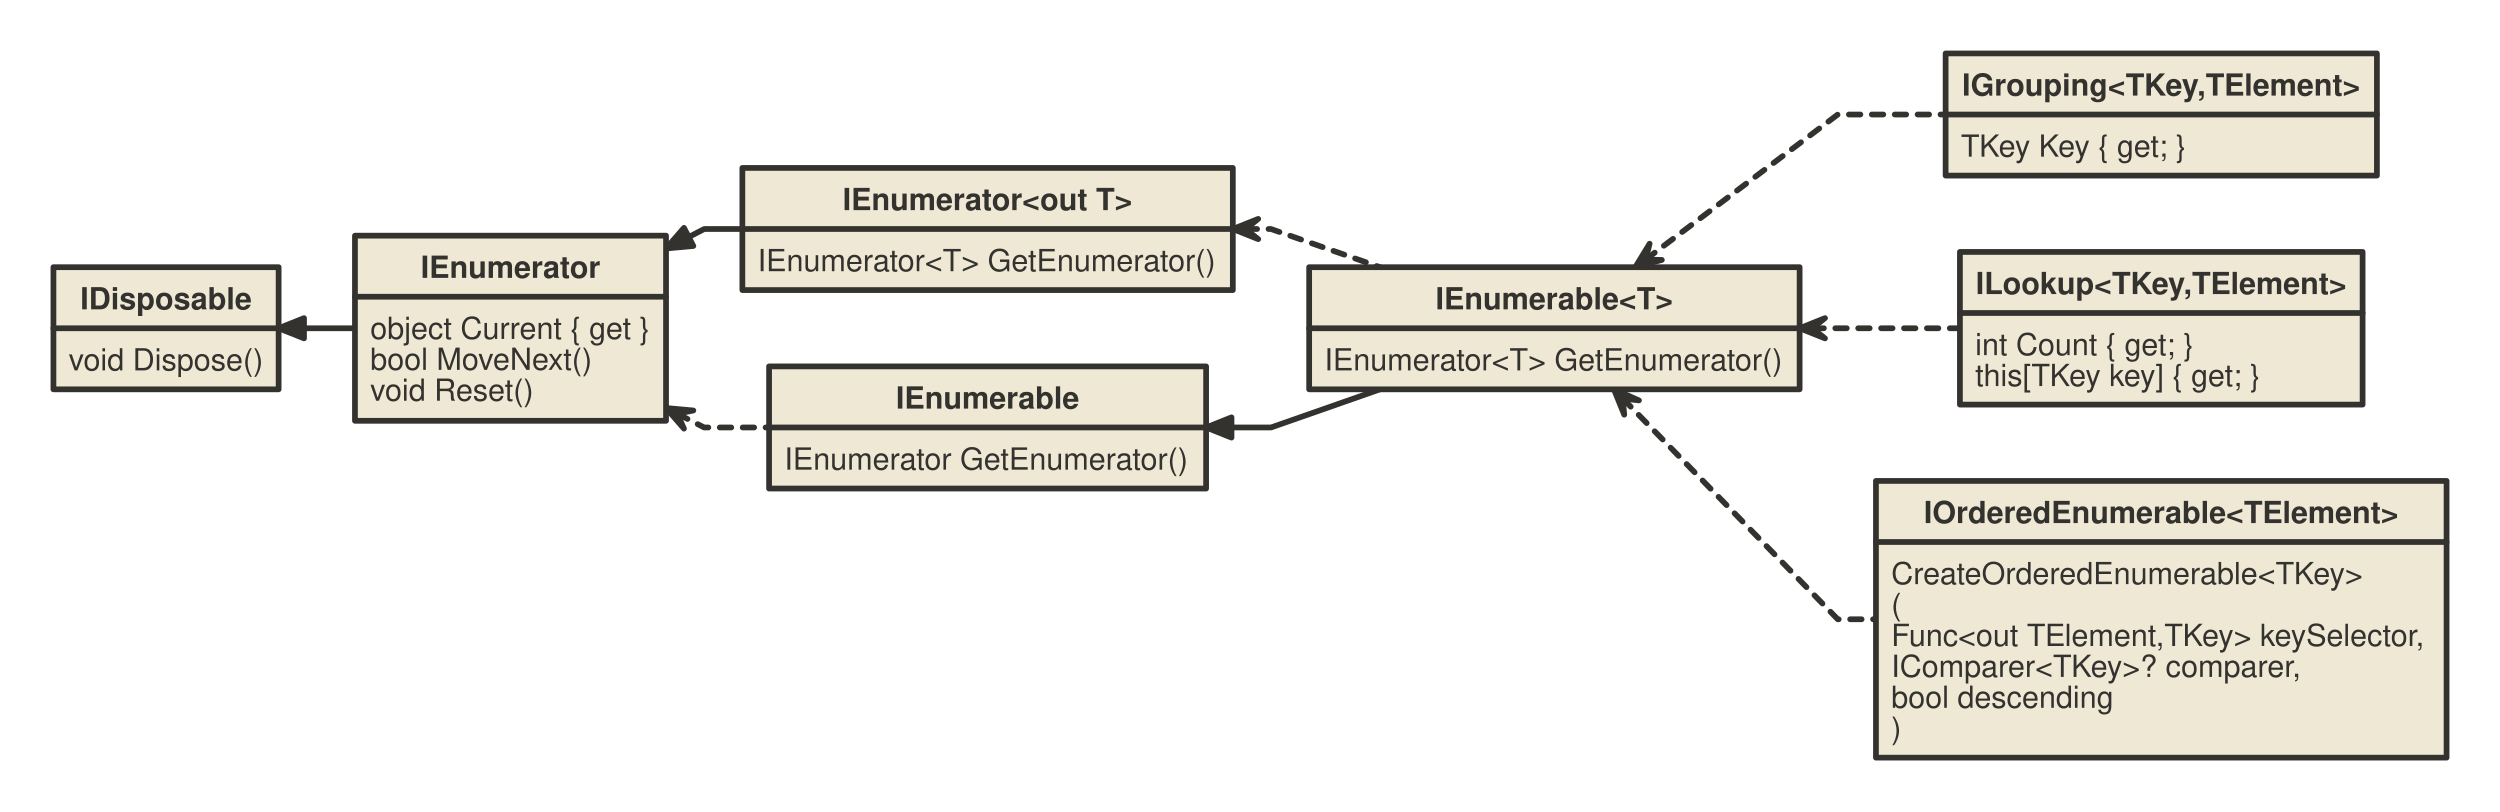
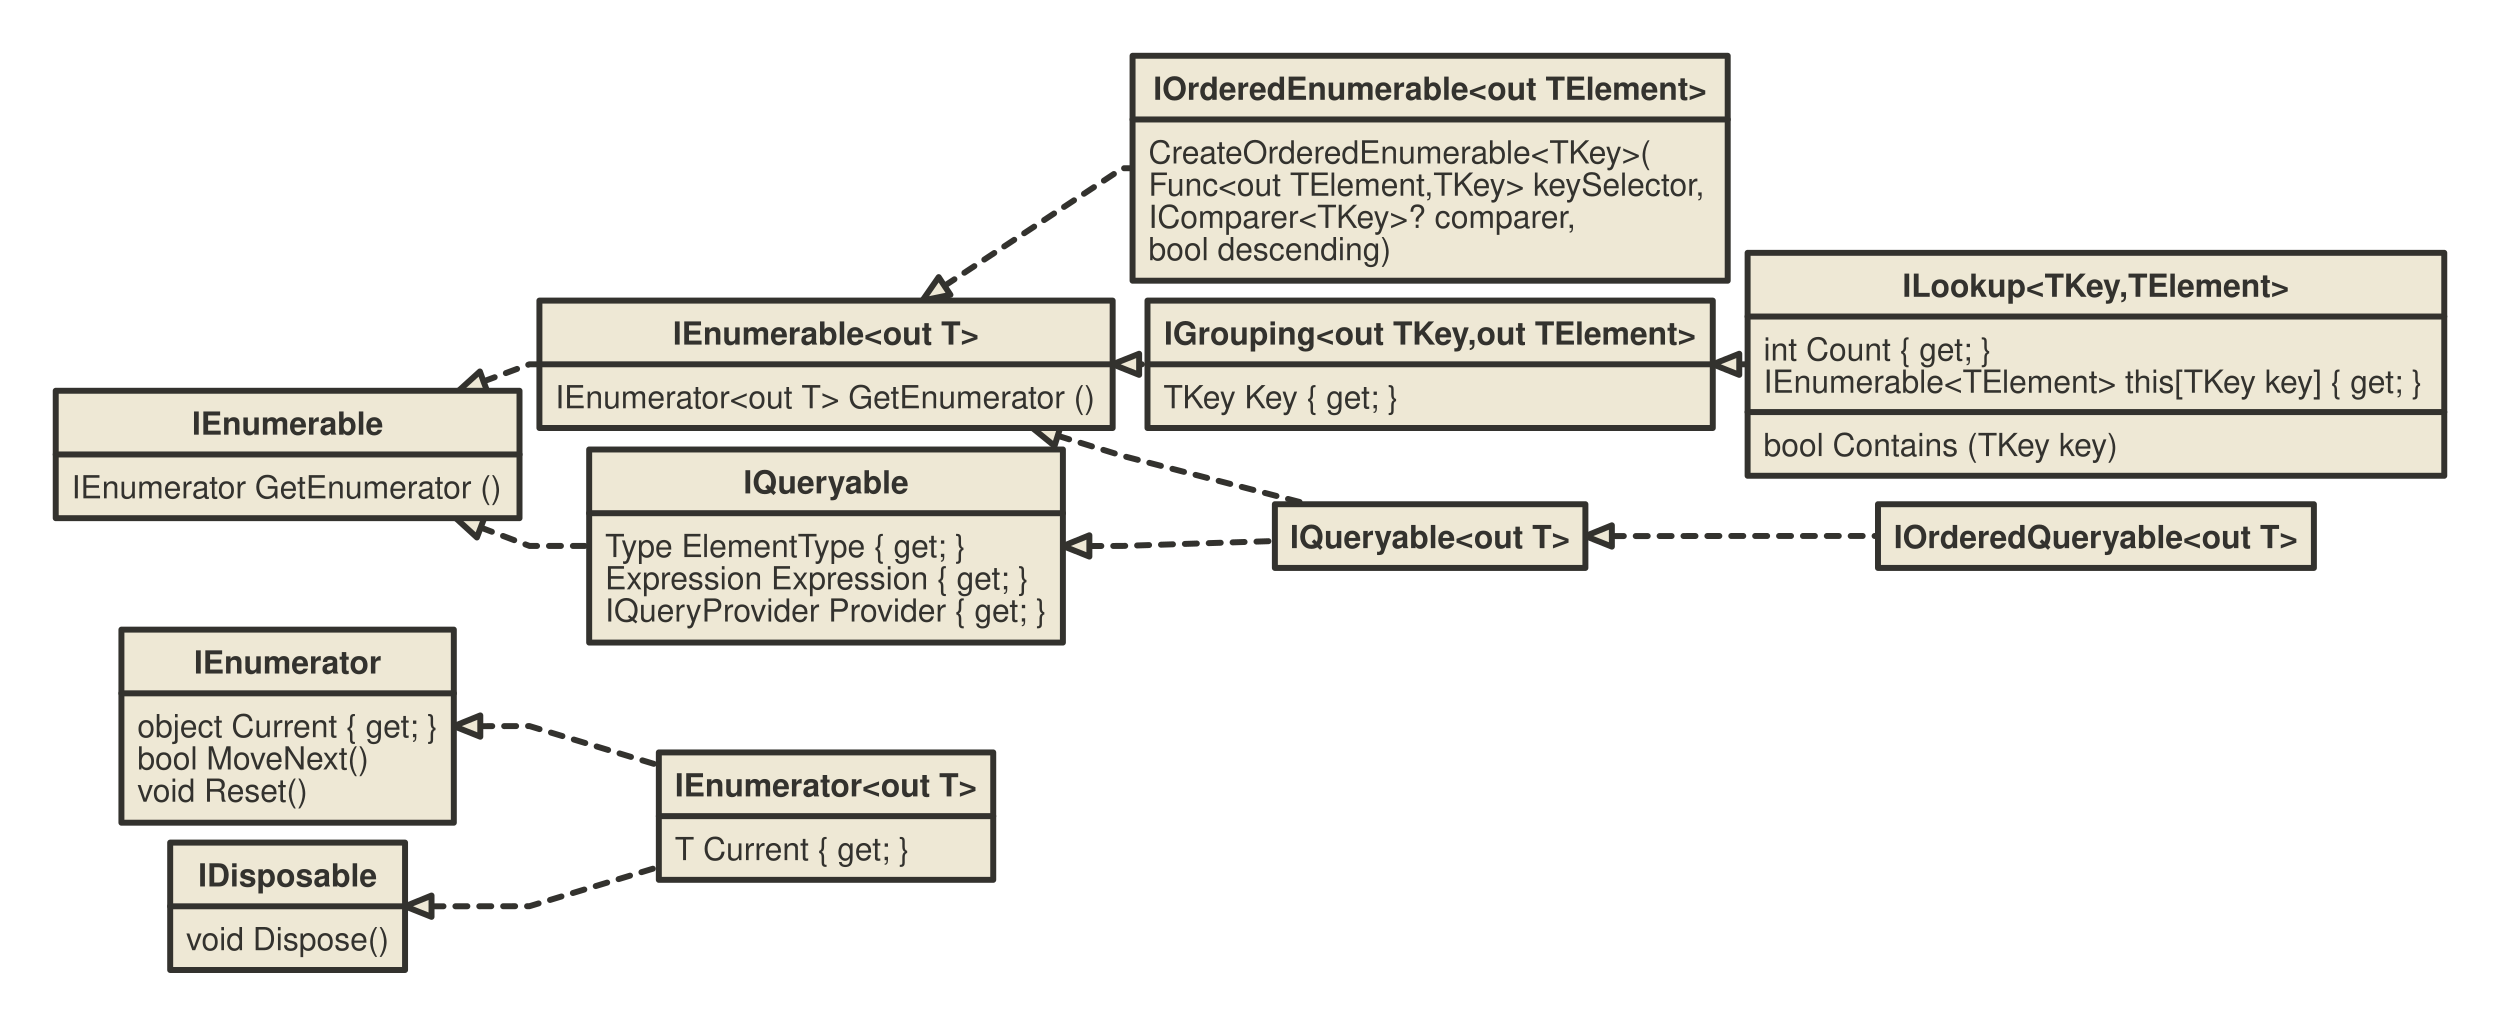
- <svg xmlns="http://www.w3.org/2000/svg" version="1.1" baseProfile="full" width="1310.0" height="425.0" viewBox="0 0 1310 425">
+ <svg xmlns="http://www.w3.org/2000/svg" version="1.1" baseProfile="full" width="1256.0" height="515.3" viewBox="0 0 1256 515.25">
  <g stroke-width="1.0" text-align="left" font="12pt Helvetica, Arial, sans-serif" font-size="12pt" font-family="Helvetica" font-weight="normal" font-style="normal">
    <g font-family="Helvetica" font-size="12pt" font-weight="bold" font-style="normal" stroke-width="3.0" stroke-linejoin="round" stroke-linecap="round" stroke="#33322E">
      <g stroke="transparent" fill="transparent">
-         <rect x="0.0" y="0.0" height="425.0" width="1310.0" stroke="none" />
+         <rect x="0.0" y="0.0" height="515.3" width="1256.0" stroke="none" />
      </g>
      <g transform="translate(8, 8)" fill="#33322E">
-         <g transform="translate(20, 20)" fill="#33322E" font-family="Helvetica" font-size="12pt" font-weight="normal" font-style="normal">
-           <path d="M131.3 144.0 L138 144 L158 144 L158.0 144.0 " fill="none" />
-           <path d="M131.3 138.7 L131.3 144.0 L131.3 149.3 L118.0 144.0 Z" />
-           <path d="M332.9 96.2 L341 92 L361 92 L361.0 92.0 " fill="none" />
-           <path d="M330.4 91.4 L332.9 96.2 L335.3 100.9 L321.0 102.2 Z" />
-           <g stroke-dasharray="6 6">
-             <path d="M326.9 188.8 L341 196 L375 196 L375.0 196.0 " fill="none" />
-           </g>
-           <path d="M335.3 187.1 L326.9 188.8 L330.4 196.6 L321.0 185.8 Z" />
-           <g stroke-dasharray="6 6">
-             <path d="M624.7 92.0 L638 92 L695.115 112 L695.1 112.0 " fill="none" />
-           </g>
-           <path d="M631.3 86.7 L624.7 92.0 L631.3 97.3 L618.0 92.0 Z" />
-           <path d="M617.3 196.0 L638 196 L695.115 176 L695.1 176.0 " fill="none" />
-           <path d="M617.3 190.7 L617.3 196.0 L617.3 201.3 L604.0 196.0 Z" />
-           <g stroke-dasharray="6 6">
-             <path d="M834.3 108.0 L935 32 L991.5 32 L991.5 32.0 " fill="none" />
-           </g>
-           <path d="M836.4 99.7 L834.3 108.0 L842.8 108.2 L828.9 112.0 Z" />
-           <g stroke-dasharray="6 6">
-             <path d="M921.7 144.0 L935 144 L999 144 L999.0 144.0 " fill="none" />
-           </g>
-           <path d="M928.3 138.7 L921.7 144.0 L928.3 149.3 L915.0 144.0 Z" />
-           <g stroke-dasharray="6 6">
-             <path d="M822.3 180.8 L935 296.5 L955 296.5 L955.0 296.5 " fill="none" />
-           </g>
-           <path d="M830.8 181.8 L822.3 180.8 L823.1 189.3 L817.7 176.0 Z" />
+         <g transform="translate(20, 20)" fill="#eee8d5" font-family="Helvetica" font-size="12pt" font-weight="normal" font-style="normal">
+           <g stroke-dasharray="6 6">
+             <path d="M214.9 163.6 L238 155 L243 155 L243.0 155.0 " fill="none" />
+           </g>
+           <path d="M213.1 158.6 L214.9 163.6 L216.8 168.6 L202.4 168.3 Z" />
+           <g stroke-dasharray="6 6">
+             <path d="M446.5 115.6 L536 56.5 L541 56.5 L541.0 56.5 " fill="none" />
+           </g>
+           <path d="M443.6 111.2 L446.5 115.6 L449.5 120.1 L435.4 123.0 Z" />
+           <g stroke-dasharray="6 6">
+             <path d="M544.3 155.0 L536 155 L548.5 155 L548.5 155.0 " fill="none" />
+           </g>
+           <path d="M544.3 149.7 L544.3 155.0 L544.3 160.3 L531.0 155.0 Z" />
+           <g stroke-dasharray="6 6">
+             <path d="M845.8 155.0 L845 155 L850 155 L850.0 155.0 " fill="none" />
+           </g>
+           <path d="M845.8 149.7 L845.8 155.0 L845.8 160.3 L832.5 155.0 Z" />
+           <g stroke-dasharray="6 6">
+             <path d="M503.4 190.9 L536 201 L629.084 225.25 L629.1 225.3 " fill="none" />
+           </g>
+           <path d="M505.0 185.8 L503.4 190.9 L501.8 196.0 L490.7 187.0 Z" />
+           <g stroke-dasharray="6 6">
+             <path d="M781.8 241.3 L845 241.25 L915.5 241.25 L915.5 241.3 " fill="none" />
+           </g>
+           <path d="M781.8 235.9 L781.8 241.3 L781.8 246.6 L768.5 241.3 Z" />
+           <g stroke-dasharray="6 6">
+             <path d="M213.5 237.0 L238 246.25 L268 246.25 L268.0 246.3 " fill="none" />
+           </g>
+           <path d="M215.4 232.0 L213.5 237.0 L211.6 242.0 L201.0 232.3 Z" />
+           <g stroke-dasharray="6 6">
+             <path d="M519.3 246.3 L536 246.25 L612.5 243.774 L612.5 243.8 " fill="none" />
+           </g>
+           <path d="M519.3 240.9 L519.3 246.3 L519.3 251.6 L506.0 246.3 Z" />
+           <g stroke-dasharray="6 6">
+             <path d="M213.3 336.8 L238 336.75 L303 356.49 L303.0 356.5 " fill="none" />
+           </g>
+           <path d="M213.3 331.4 L213.3 336.8 L213.3 342.1 L200.0 336.8 Z" />
+           <g stroke-dasharray="6 6">
+             <path d="M188.8 427.3 L238 427.25 L303 407.51 L303.0 407.5 " fill="none" />
+           </g>
+           <path d="M188.8 421.9 L188.8 427.3 L188.8 432.6 L175.5 427.3 Z" />
+           <g data-name="IEnumerable">
+             <g fill="#eee8d5" stroke="#33322E" data-name="IEnumerable">
+               <rect x="0.0" y="168.3" height="64.0" width="233.0" data-name="IEnumerable" />
+               <path d="M0.0 200.3 L233.0 200.3" fill="none" data-name="IEnumerable" />
+             </g>
+             <g transform="translate(0, 168.25)" font-family="Helvetica" font-size="12pt" font-weight="bold" font-style="normal" data-name="IEnumerable">
+               <g transform="translate(8, 8)" fill="#33322E" text-align="center" data-name="IEnumerable">
+                 <text x="108.5" y="14.1" stroke="none" text-anchor="middle" data-name="IEnumerable">IEnumerable</text>
+               </g>
+             </g>
+             <g transform="translate(0, 200.25)" font-family="Helvetica" font-size="12pt" font-weight="normal" font-style="normal" data-name="IEnumerable">
+               <g transform="translate(8, 8)" fill="#33322E" text-align="left" data-name="IEnumerable">
+                 <text x="0.0" y="14.1" stroke="none" data-name="IEnumerable">IEnumerator GetEnumerator ()</text>
+               </g>
+             </g>
+           </g>
+           <g data-name="IEnumerable&lt;out T&gt;">
+             <g fill="#eee8d5" stroke="#33322E" data-name="IEnumerable&lt;out T&gt;">
+               <rect x="243.0" y="123.0" height="64.0" width="288.0" data-name="IEnumerable&lt;out T&gt;" />
+               <path d="M243.0 155.0 L531.0 155.0" fill="none" data-name="IEnumerable&lt;out T&gt;" />
+             </g>
+             <g transform="translate(243, 123)" font-family="Helvetica" font-size="12pt" font-weight="bold" font-style="normal" data-name="IEnumerable&lt;out T&gt;">
+               <g transform="translate(8, 8)" fill="#33322E" text-align="center" data-name="IEnumerable&lt;out T&gt;">
+                 <text x="136.0" y="14.1" stroke="none" text-anchor="middle" data-name="IEnumerable&lt;out T&gt;">IEnumerable&lt;out T&gt;</text>
+               </g>
+             </g>
+             <g transform="translate(243, 155)" font-family="Helvetica" font-size="12pt" font-weight="normal" font-style="normal" data-name="IEnumerable&lt;out T&gt;">
+               <g transform="translate(8, 8)" fill="#33322E" text-align="left" data-name="IEnumerable&lt;out T&gt;">
+                 <text x="0.0" y="14.1" stroke="none" data-name="IEnumerable&lt;out T&gt;">IEnumerator&lt;out T&gt; GetEnumerator ()</text>
+               </g>
+             </g>
+           </g>
+           <g data-name="IOrderedEnumerable&lt;out TElement&gt;">
+             <g fill="#eee8d5" stroke="#33322E" data-name="IOrderedEnumerable&lt;out TElement&gt;">
+               <rect x="541.0" y="0.0" height="113.0" width="299.0" data-name="IOrderedEnumerable&lt;out TElement&gt;" />
+               <path d="M541.0 32.0 L840.0 32.0" fill="none" data-name="IOrderedEnumerable&lt;out TElement&gt;" />
+             </g>
+             <g transform="translate(541, 0)" font-family="Helvetica" font-size="12pt" font-weight="bold" font-style="normal" data-name="IOrderedEnumerable&lt;out TElement&gt;">
+               <g transform="translate(8, 8)" fill="#33322E" text-align="center" data-name="IOrderedEnumerable&lt;out TElement&gt;">
+                 <text x="141.5" y="14.1" stroke="none" text-anchor="middle" data-name="IOrderedEnumerable&lt;out TElement&gt;">IOrderedEnumerable&lt;out TElement&gt;</text>
+               </g>
+             </g>
+             <g transform="translate(541, 32)" font-family="Helvetica" font-size="12pt" font-weight="normal" font-style="normal" data-name="IOrderedEnumerable&lt;out TElement&gt;">
+               <g transform="translate(8, 8)" fill="#33322E" text-align="left" data-name="IOrderedEnumerable&lt;out TElement&gt;">
+                 <text x="0.0" y="14.1" stroke="none" data-name="IOrderedEnumerable&lt;out TElement&gt;">CreateOrderedEnumerable&lt;TKey&gt;(</text>
+                 <text x="0.0" y="30.3" stroke="none" data-name="IOrderedEnumerable&lt;out TElement&gt;">Func&lt;out TElement,TKey&gt; keySelector,</text>
+                 <text x="0.0" y="46.5" stroke="none" data-name="IOrderedEnumerable&lt;out TElement&gt;">IComparer&lt;TKey&gt;? comparer,</text>
+                 <text x="0.0" y="62.7" stroke="none" data-name="IOrderedEnumerable&lt;out TElement&gt;">bool descending)</text>
+               </g>
+             </g>
+           </g>
+           <g data-name="IGrouping&lt;out TKey,out TElement&gt;">
+             <g fill="#eee8d5" stroke="#33322E" data-name="IGrouping&lt;out TKey,out TElement&gt;">
+               <rect x="548.5" y="123.0" height="64.0" width="284.0" data-name="IGrouping&lt;out TKey,out TElement&gt;" />
+               <path d="M548.5 155.0 L832.5 155.0" fill="none" data-name="IGrouping&lt;out TKey,out TElement&gt;" />
+             </g>
+             <g transform="translate(548.5, 123)" font-family="Helvetica" font-size="12pt" font-weight="bold" font-style="normal" data-name="IGrouping&lt;out TKey,out TElement&gt;">
+               <g transform="translate(8, 8)" fill="#33322E" text-align="center" data-name="IGrouping&lt;out TKey,out TElement&gt;">
+                 <text x="134.0" y="14.1" stroke="none" text-anchor="middle" data-name="IGrouping&lt;out TKey,out TElement&gt;">IGrouping&lt;out TKey,out TElement&gt;</text>
+               </g>
+             </g>
+             <g transform="translate(548.5, 155)" font-family="Helvetica" font-size="12pt" font-weight="normal" font-style="normal" data-name="IGrouping&lt;out TKey,out TElement&gt;">
+               <g transform="translate(8, 8)" fill="#33322E" text-align="left" data-name="IGrouping&lt;out TKey,out TElement&gt;">
+                 <text x="0.0" y="14.1" stroke="none" data-name="IGrouping&lt;out TKey,out TElement&gt;">TKey Key { get; }</text>
+               </g>
+             </g>
+           </g>
+           <g data-name="ILookup&lt;TKey,TElement&gt;">
+             <g fill="#eee8d5" stroke="#33322E" data-name="ILookup&lt;TKey,TElement&gt;">
+               <rect x="850.0" y="99.0" height="112.0" width="350.0" data-name="ILookup&lt;TKey,TElement&gt;" />
+               <path d="M850.0 131.0 L1200.0 131.0" fill="none" data-name="ILookup&lt;TKey,TElement&gt;" />
+               <path d="M850.0 179.0 L1200.0 179.0" fill="none" data-name="ILookup&lt;TKey,TElement&gt;" />
+             </g>
+             <g transform="translate(850, 99)" font-family="Helvetica" font-size="12pt" font-weight="bold" font-style="normal" data-name="ILookup&lt;TKey,TElement&gt;">
+               <g transform="translate(8, 8)" fill="#33322E" text-align="center" data-name="ILookup&lt;TKey,TElement&gt;">
+                 <text x="167.0" y="14.1" stroke="none" text-anchor="middle" data-name="ILookup&lt;TKey,TElement&gt;">ILookup&lt;TKey,TElement&gt;</text>
+               </g>
+             </g>
+             <g transform="translate(850, 131)" font-family="Helvetica" font-size="12pt" font-weight="normal" font-style="normal" data-name="ILookup&lt;TKey,TElement&gt;">
+               <g transform="translate(8, 8)" fill="#33322E" text-align="left" data-name="ILookup&lt;TKey,TElement&gt;">
+                 <text x="0.0" y="14.1" stroke="none" data-name="ILookup&lt;TKey,TElement&gt;">int Count { get; }</text>
+                 <text x="0.0" y="30.3" stroke="none" data-name="ILookup&lt;TKey,TElement&gt;">IEnumerable&lt;TElement&gt; this[TKey key] { get; }</text>
+               </g>
+             </g>
+             <g transform="translate(850, 179)" font-family="Helvetica" font-size="12pt" font-weight="normal" font-style="normal" data-name="ILookup&lt;TKey,TElement&gt;">
+               <g transform="translate(8, 8)" fill="#33322E" text-align="left" data-name="ILookup&lt;TKey,TElement&gt;">
+                 <text x="0.0" y="14.1" stroke="none" data-name="ILookup&lt;TKey,TElement&gt;">bool Contains (TKey key)</text>
+               </g>
+             </g>
+           </g>
+           <g data-name="IQueryable&lt;out T&gt;">
+             <g fill="#eee8d5" stroke="#33322E" data-name="IQueryable&lt;out T&gt;">
+               <rect x="612.5" y="225.3" height="32.0" width="156.0" data-name="IQueryable&lt;out T&gt;" />
+             </g>
+             <g transform="translate(612.5, 225.25)" font-family="Helvetica" font-size="12pt" font-weight="bold" font-style="normal" data-name="IQueryable&lt;out T&gt;">
+               <g transform="translate(8, 8)" fill="#33322E" text-align="center" data-name="IQueryable&lt;out T&gt;">
+                 <text x="70.0" y="14.1" stroke="none" text-anchor="middle" data-name="IQueryable&lt;out T&gt;">IQueryable&lt;out T&gt;</text>
+               </g>
+             </g>
+           </g>
+           <g data-name="IOrderedQueryable&lt;out T&gt;">
+             <g fill="#eee8d5" stroke="#33322E" data-name="IOrderedQueryable&lt;out T&gt;">
+               <rect x="915.5" y="225.3" height="32.0" width="219.0" data-name="IOrderedQueryable&lt;out T&gt;" />
+             </g>
+             <g transform="translate(915.5, 225.25)" font-family="Helvetica" font-size="12pt" font-weight="bold" font-style="normal" data-name="IOrderedQueryable&lt;out T&gt;">
+               <g transform="translate(8, 8)" fill="#33322E" text-align="center" data-name="IOrderedQueryable&lt;out T&gt;">
+                 <text x="101.5" y="14.1" stroke="none" text-anchor="middle" data-name="IOrderedQueryable&lt;out T&gt;">IOrderedQueryable&lt;out T&gt;</text>
+               </g>
+             </g>
+           </g>
+           <g data-name="IQueryable">
+             <g fill="#eee8d5" stroke="#33322E" data-name="IQueryable">
+               <rect x="268.0" y="197.8" height="97.0" width="238.0" data-name="IQueryable" />
+               <path d="M268.0 229.8 L506.0 229.8" fill="none" data-name="IQueryable" />
+             </g>
+             <g transform="translate(268, 197.75)" font-family="Helvetica" font-size="12pt" font-weight="bold" font-style="normal" data-name="IQueryable">
+               <g transform="translate(8, 8)" fill="#33322E" text-align="center" data-name="IQueryable">
+                 <text x="111.0" y="14.1" stroke="none" text-anchor="middle" data-name="IQueryable">IQueryable</text>
+               </g>
+             </g>
+             <g transform="translate(268, 229.75)" font-family="Helvetica" font-size="12pt" font-weight="normal" font-style="normal" data-name="IQueryable">
+               <g transform="translate(8, 8)" fill="#33322E" text-align="left" data-name="IQueryable">
+                 <text x="0.0" y="14.1" stroke="none" data-name="IQueryable">Type ElementType { get; }</text>
+                 <text x="0.0" y="30.3" stroke="none" data-name="IQueryable">Expression Expression { get; }</text>
+                 <text x="0.0" y="46.5" stroke="none" data-name="IQueryable">IQueryProvider Provider { get; }</text>
+               </g>
+             </g>
+           </g>
+           <g data-name="IEnumerator">
+             <g fill="#eee8d5" stroke="#33322E" data-name="IEnumerator">
+               <rect x="33.0" y="288.3" height="97.0" width="167.0" data-name="IEnumerator" />
+               <path d="M33.0 320.3 L200.0 320.3" fill="none" data-name="IEnumerator" />
+             </g>
+             <g transform="translate(33, 288.25)" font-family="Helvetica" font-size="12pt" font-weight="bold" font-style="normal" data-name="IEnumerator">
+               <g transform="translate(8, 8)" fill="#33322E" text-align="center" data-name="IEnumerator">
+                 <text x="75.5" y="14.1" stroke="none" text-anchor="middle" data-name="IEnumerator">IEnumerator</text>
+               </g>
+             </g>
+             <g transform="translate(33, 320.25)" font-family="Helvetica" font-size="12pt" font-weight="normal" font-style="normal" data-name="IEnumerator">
+               <g transform="translate(8, 8)" fill="#33322E" text-align="left" data-name="IEnumerator">
+                 <text x="0.0" y="14.1" stroke="none" data-name="IEnumerator">object Current { get; }</text>
+                 <text x="0.0" y="30.3" stroke="none" data-name="IEnumerator">bool MoveNext()</text>
+                 <text x="0.0" y="46.5" stroke="none" data-name="IEnumerator">void Reset()</text>
+               </g>
+             </g>
+           </g>
+           <g data-name="IEnumerator&lt;out T&gt;">
+             <g fill="#eee8d5" stroke="#33322E" data-name="IEnumerator&lt;out T&gt;">
+               <rect x="303.0" y="350.0" height="64.0" width="168.0" data-name="IEnumerator&lt;out T&gt;" />
+               <path d="M303.0 382.0 L471.0 382.0" fill="none" data-name="IEnumerator&lt;out T&gt;" />
+             </g>
+             <g transform="translate(303, 350)" font-family="Helvetica" font-size="12pt" font-weight="bold" font-style="normal" data-name="IEnumerator&lt;out T&gt;">
+               <g transform="translate(8, 8)" fill="#33322E" text-align="center" data-name="IEnumerator&lt;out T&gt;">
+                 <text x="76.0" y="14.1" stroke="none" text-anchor="middle" data-name="IEnumerator&lt;out T&gt;">IEnumerator&lt;out T&gt;</text>
+               </g>
+             </g>
+             <g transform="translate(303, 382)" font-family="Helvetica" font-size="12pt" font-weight="normal" font-style="normal" data-name="IEnumerator&lt;out T&gt;">
+               <g transform="translate(8, 8)" fill="#33322E" text-align="left" data-name="IEnumerator&lt;out T&gt;">
+                 <text x="0.0" y="14.1" stroke="none" data-name="IEnumerator&lt;out T&gt;">T Current { get; }</text>
+               </g>
+             </g>
+           </g>
          <g data-name="IDisposable">
            <g fill="#eee8d5" stroke="#33322E" data-name="IDisposable">
-               <rect x="0.0" y="112.0" height="64.0" width="118.0" data-name="IDisposable" />
-               <path d="M0.0 144.0 L118.0 144.0" fill="none" data-name="IDisposable" />
-             </g>
-             <g transform="translate(0, 112)" font-family="Helvetica" font-size="12pt" font-weight="bold" font-style="normal" data-name="IDisposable">
+               <rect x="57.5" y="395.3" height="64.0" width="118.0" data-name="IDisposable" />
+               <path d="M57.5 427.3 L175.5 427.3" fill="none" data-name="IDisposable" />
+             </g>
+             <g transform="translate(57.5, 395.25)" font-family="Helvetica" font-size="12pt" font-weight="bold" font-style="normal" data-name="IDisposable">
              <g transform="translate(8, 8)" fill="#33322E" text-align="center" data-name="IDisposable">
                <text x="51.0" y="14.1" stroke="none" text-anchor="middle" data-name="IDisposable">IDisposable</text>
              </g>
            </g>
-             <g transform="translate(0, 144)" font-family="Helvetica" font-size="12pt" font-weight="normal" font-style="normal" data-name="IDisposable">
+             <g transform="translate(57.5, 427.25)" font-family="Helvetica" font-size="12pt" font-weight="normal" font-style="normal" data-name="IDisposable">
              <g transform="translate(8, 8)" fill="#33322E" text-align="left" data-name="IDisposable">
                <text x="0.0" y="14.1" stroke="none" data-name="IDisposable">void Dispose()</text>
-               </g>
-             </g>
-           </g>
-           <g data-name="IEnumerator">
-             <g fill="#eee8d5" stroke="#33322E" data-name="IEnumerator">
-               <rect x="158.0" y="95.5" height="97.0" width="163.0" data-name="IEnumerator" />
-               <path d="M158.0 127.5 L321.0 127.5" fill="none" data-name="IEnumerator" />
-             </g>
-             <g transform="translate(158, 95.5)" font-family="Helvetica" font-size="12pt" font-weight="bold" font-style="normal" data-name="IEnumerator">
-               <g transform="translate(8, 8)" fill="#33322E" text-align="center" data-name="IEnumerator">
-                 <text x="73.5" y="14.1" stroke="none" text-anchor="middle" data-name="IEnumerator">IEnumerator</text>
-               </g>
-             </g>
-             <g transform="translate(158, 127.5)" font-family="Helvetica" font-size="12pt" font-weight="normal" font-style="normal" data-name="IEnumerator">
-               <g transform="translate(8, 8)" fill="#33322E" text-align="left" data-name="IEnumerator">
-                 <text x="0.0" y="14.1" stroke="none" data-name="IEnumerator">object Current { get }</text>
-                 <text x="0.0" y="30.3" stroke="none" data-name="IEnumerator">bool MoveNext()</text>
-                 <text x="0.0" y="46.5" stroke="none" data-name="IEnumerator">void Reset()</text>
-               </g>
-             </g>
-           </g>
-           <g data-name="IEnumerator&lt;out T&gt;">
-             <g fill="#eee8d5" stroke="#33322E" data-name="IEnumerator&lt;out T&gt;">
-               <rect x="361.0" y="60.0" height="64.0" width="257.0" data-name="IEnumerator&lt;out T&gt;" />
-               <path d="M361.0 92.0 L618.0 92.0" fill="none" data-name="IEnumerator&lt;out T&gt;" />
-             </g>
-             <g transform="translate(361, 60)" font-family="Helvetica" font-size="12pt" font-weight="bold" font-style="normal" data-name="IEnumerator&lt;out T&gt;">
-               <g transform="translate(8, 8)" fill="#33322E" text-align="center" data-name="IEnumerator&lt;out T&gt;">
-                 <text x="120.5" y="14.1" stroke="none" text-anchor="middle" data-name="IEnumerator&lt;out T&gt;">IEnumerator&lt;out T&gt;</text>
-               </g>
-             </g>
-             <g transform="translate(361, 92)" font-family="Helvetica" font-size="12pt" font-weight="normal" font-style="normal" data-name="IEnumerator&lt;out T&gt;">
-               <g transform="translate(8, 8)" fill="#33322E" text-align="left" data-name="IEnumerator&lt;out T&gt;">
-                 <text x="0.0" y="14.1" stroke="none" data-name="IEnumerator&lt;out T&gt;">IEnumerator&lt;T&gt; GetEnumerator()</text>
-               </g>
-             </g>
-           </g>
-           <g data-name="IEnumerable">
-             <g fill="#eee8d5" stroke="#33322E" data-name="IEnumerable">
-               <rect x="375.0" y="164.0" height="64.0" width="229.0" data-name="IEnumerable" />
-               <path d="M375.0 196.0 L604.0 196.0" fill="none" data-name="IEnumerable" />
-             </g>
-             <g transform="translate(375, 164)" font-family="Helvetica" font-size="12pt" font-weight="bold" font-style="normal" data-name="IEnumerable">
-               <g transform="translate(8, 8)" fill="#33322E" text-align="center" data-name="IEnumerable">
-                 <text x="106.5" y="14.1" stroke="none" text-anchor="middle" data-name="IEnumerable">IEnumerable</text>
-               </g>
-             </g>
-             <g transform="translate(375, 196)" font-family="Helvetica" font-size="12pt" font-weight="normal" font-style="normal" data-name="IEnumerable">
-               <g transform="translate(8, 8)" fill="#33322E" text-align="left" data-name="IEnumerable">
-                 <text x="0.0" y="14.1" stroke="none" data-name="IEnumerable">IEnumerator GetEnumerator()</text>
-               </g>
-             </g>
-           </g>
-           <g data-name="IEnumerable&lt;T&gt;">
-             <g fill="#eee8d5" stroke="#33322E" data-name="IEnumerable&lt;T&gt;">
-               <rect x="658.0" y="112.0" height="64.0" width="257.0" data-name="IEnumerable&lt;T&gt;" />
-               <path d="M658.0 144.0 L915.0 144.0" fill="none" data-name="IEnumerable&lt;T&gt;" />
-             </g>
-             <g transform="translate(658, 112)" font-family="Helvetica" font-size="12pt" font-weight="bold" font-style="normal" data-name="IEnumerable&lt;T&gt;">
-               <g transform="translate(8, 8)" fill="#33322E" text-align="center" data-name="IEnumerable&lt;T&gt;">
-                 <text x="120.5" y="14.1" stroke="none" text-anchor="middle" data-name="IEnumerable&lt;T&gt;">IEnumerable&lt;T&gt;</text>
-               </g>
-             </g>
-             <g transform="translate(658, 144)" font-family="Helvetica" font-size="12pt" font-weight="normal" font-style="normal" data-name="IEnumerable&lt;T&gt;">
-               <g transform="translate(8, 8)" fill="#33322E" text-align="left" data-name="IEnumerable&lt;T&gt;">
-                 <text x="0.0" y="14.1" stroke="none" data-name="IEnumerable&lt;T&gt;">IEnumerator&lt;T&gt; GetEnumerator()</text>
-               </g>
-             </g>
-           </g>
-           <g data-name="IGrouping&lt;TKey,TElement&gt;">
-             <g fill="#eee8d5" stroke="#33322E" data-name="IGrouping&lt;TKey,TElement&gt;">
-               <rect x="991.5" y="0.0" height="64.0" width="226.0" data-name="IGrouping&lt;TKey,TElement&gt;" />
-               <path d="M991.5 32.0 L1217.5 32.0" fill="none" data-name="IGrouping&lt;TKey,TElement&gt;" />
-             </g>
-             <g transform="translate(991.5, 0)" font-family="Helvetica" font-size="12pt" font-weight="bold" font-style="normal" data-name="IGrouping&lt;TKey,TElement&gt;">
-               <g transform="translate(8, 8)" fill="#33322E" text-align="center" data-name="IGrouping&lt;TKey,TElement&gt;">
-                 <text x="105.0" y="14.1" stroke="none" text-anchor="middle" data-name="IGrouping&lt;TKey,TElement&gt;">IGrouping&lt;TKey,TElement&gt;</text>
-               </g>
-             </g>
-             <g transform="translate(991.5, 32)" font-family="Helvetica" font-size="12pt" font-weight="normal" font-style="normal" data-name="IGrouping&lt;TKey,TElement&gt;">
-               <g transform="translate(8, 8)" fill="#33322E" text-align="left" data-name="IGrouping&lt;TKey,TElement&gt;">
-                 <text x="0.0" y="14.1" stroke="none" data-name="IGrouping&lt;TKey,TElement&gt;">TKey Key { get; }</text>
-               </g>
-             </g>
-           </g>
-           <g data-name="ILookup&lt;TKey,TElement&gt;">
-             <g fill="#eee8d5" stroke="#33322E" data-name="ILookup&lt;TKey,TElement&gt;">
-               <rect x="999.0" y="104.0" height="80.0" width="211.0" data-name="ILookup&lt;TKey,TElement&gt;" />
-               <path d="M999.0 136.0 L1210.0 136.0" fill="none" data-name="ILookup&lt;TKey,TElement&gt;" />
-             </g>
-             <g transform="translate(999, 104)" font-family="Helvetica" font-size="12pt" font-weight="bold" font-style="normal" data-name="ILookup&lt;TKey,TElement&gt;">
-               <g transform="translate(8, 8)" fill="#33322E" text-align="center" data-name="ILookup&lt;TKey,TElement&gt;">
-                 <text x="97.5" y="14.1" stroke="none" text-anchor="middle" data-name="ILookup&lt;TKey,TElement&gt;">ILookup&lt;TKey,TElement&gt;</text>
-               </g>
-             </g>
-             <g transform="translate(999, 136)" font-family="Helvetica" font-size="12pt" font-weight="normal" font-style="normal" data-name="ILookup&lt;TKey,TElement&gt;">
-               <g transform="translate(8, 8)" fill="#33322E" text-align="left" data-name="ILookup&lt;TKey,TElement&gt;">
-                 <text x="0.0" y="14.1" stroke="none" data-name="ILookup&lt;TKey,TElement&gt;">int Count { get; }</text>
-                 <text x="0.0" y="30.3" stroke="none" data-name="ILookup&lt;TKey,TElement&gt;">this[TKey key] { get; }</text>
-               </g>
-             </g>
-           </g>
-           <g data-name="IOrderedEnumerable&lt;TElement&gt;">
-             <g fill="#eee8d5" stroke="#33322E" data-name="IOrderedEnumerable&lt;TElement&gt;">
-               <rect x="955.0" y="224.0" height="145.0" width="299.0" data-name="IOrderedEnumerable&lt;TElement&gt;" />
-               <path d="M955.0 256.0 L1254.0 256.0" fill="none" data-name="IOrderedEnumerable&lt;TElement&gt;" />
-             </g>
-             <g transform="translate(955, 224)" font-family="Helvetica" font-size="12pt" font-weight="bold" font-style="normal" data-name="IOrderedEnumerable&lt;TElement&gt;">
-               <g transform="translate(8, 8)" fill="#33322E" text-align="center" data-name="IOrderedEnumerable&lt;TElement&gt;">
-                 <text x="141.5" y="14.1" stroke="none" text-anchor="middle" data-name="IOrderedEnumerable&lt;TElement&gt;">IOrderedEnumerable&lt;TElement&gt;</text>
-               </g>
-             </g>
-             <g transform="translate(955, 256)" font-family="Helvetica" font-size="12pt" font-weight="normal" font-style="normal" data-name="IOrderedEnumerable&lt;TElement&gt;">
-               <g transform="translate(8, 8)" fill="#33322E" text-align="left" data-name="IOrderedEnumerable&lt;TElement&gt;">
-                 <text x="0.0" y="14.1" stroke="none" data-name="IOrderedEnumerable&lt;TElement&gt;">CreateOrderedEnumerable&lt;TKey&gt;</text>
-                 <text x="0.0" y="30.3" stroke="none" data-name="IOrderedEnumerable&lt;TElement&gt;">(</text>
-                 <text x="0.0" y="46.5" stroke="none" data-name="IOrderedEnumerable&lt;TElement&gt;">Func&lt;out TElement,TKey&gt; keySelector,</text>
-                 <text x="0.0" y="62.7" stroke="none" data-name="IOrderedEnumerable&lt;TElement&gt;">IComparer&lt;TKey&gt;? comparer,</text>
-                 <text x="0.0" y="78.9" stroke="none" data-name="IOrderedEnumerable&lt;TElement&gt;">bool descending</text>
-                 <text x="0.0" y="95.1" stroke="none" data-name="IOrderedEnumerable&lt;TElement&gt;">)</text>
              </g>
            </g>
          </g>
        </g>
      </g>
    </g>
  </g>
</svg>
